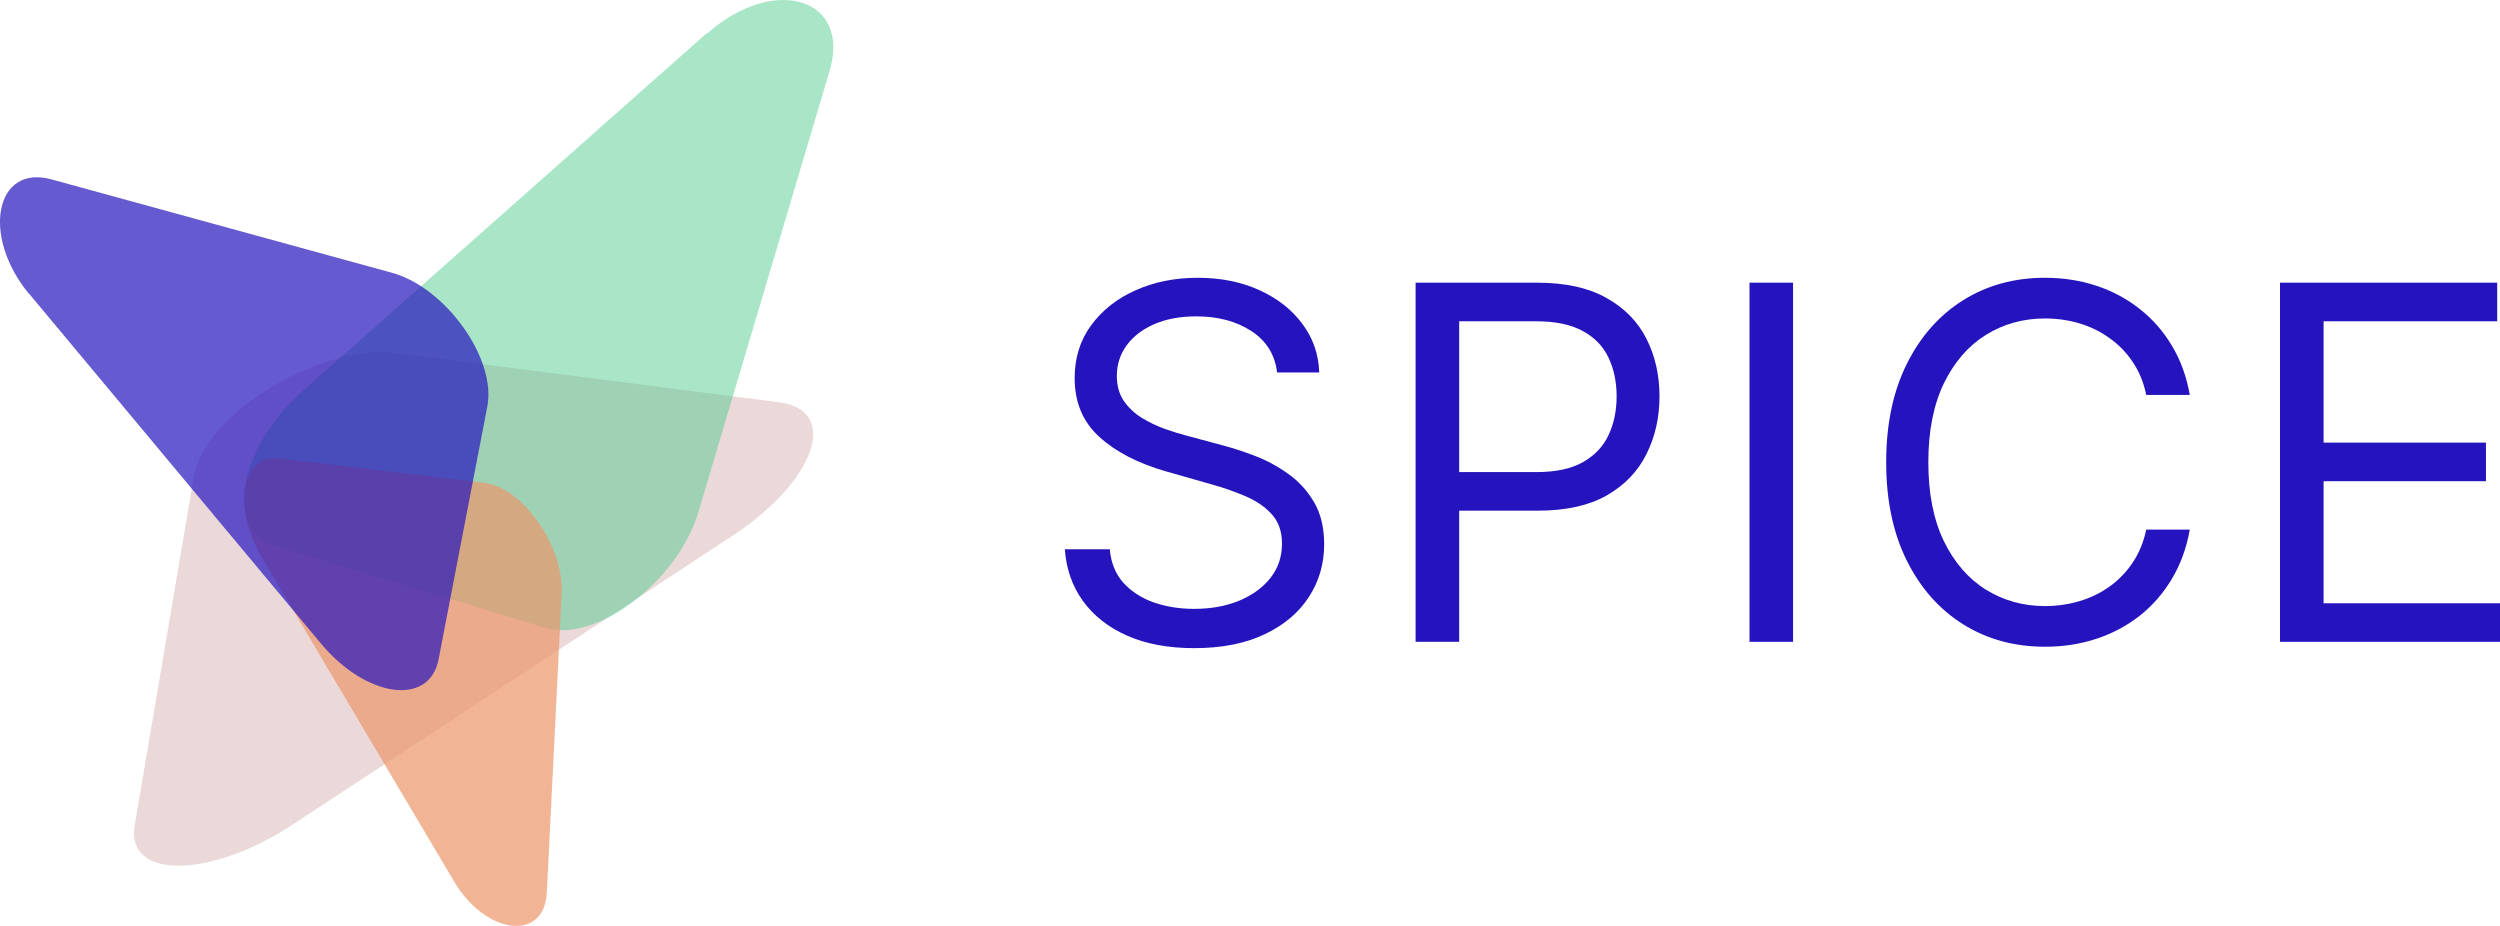
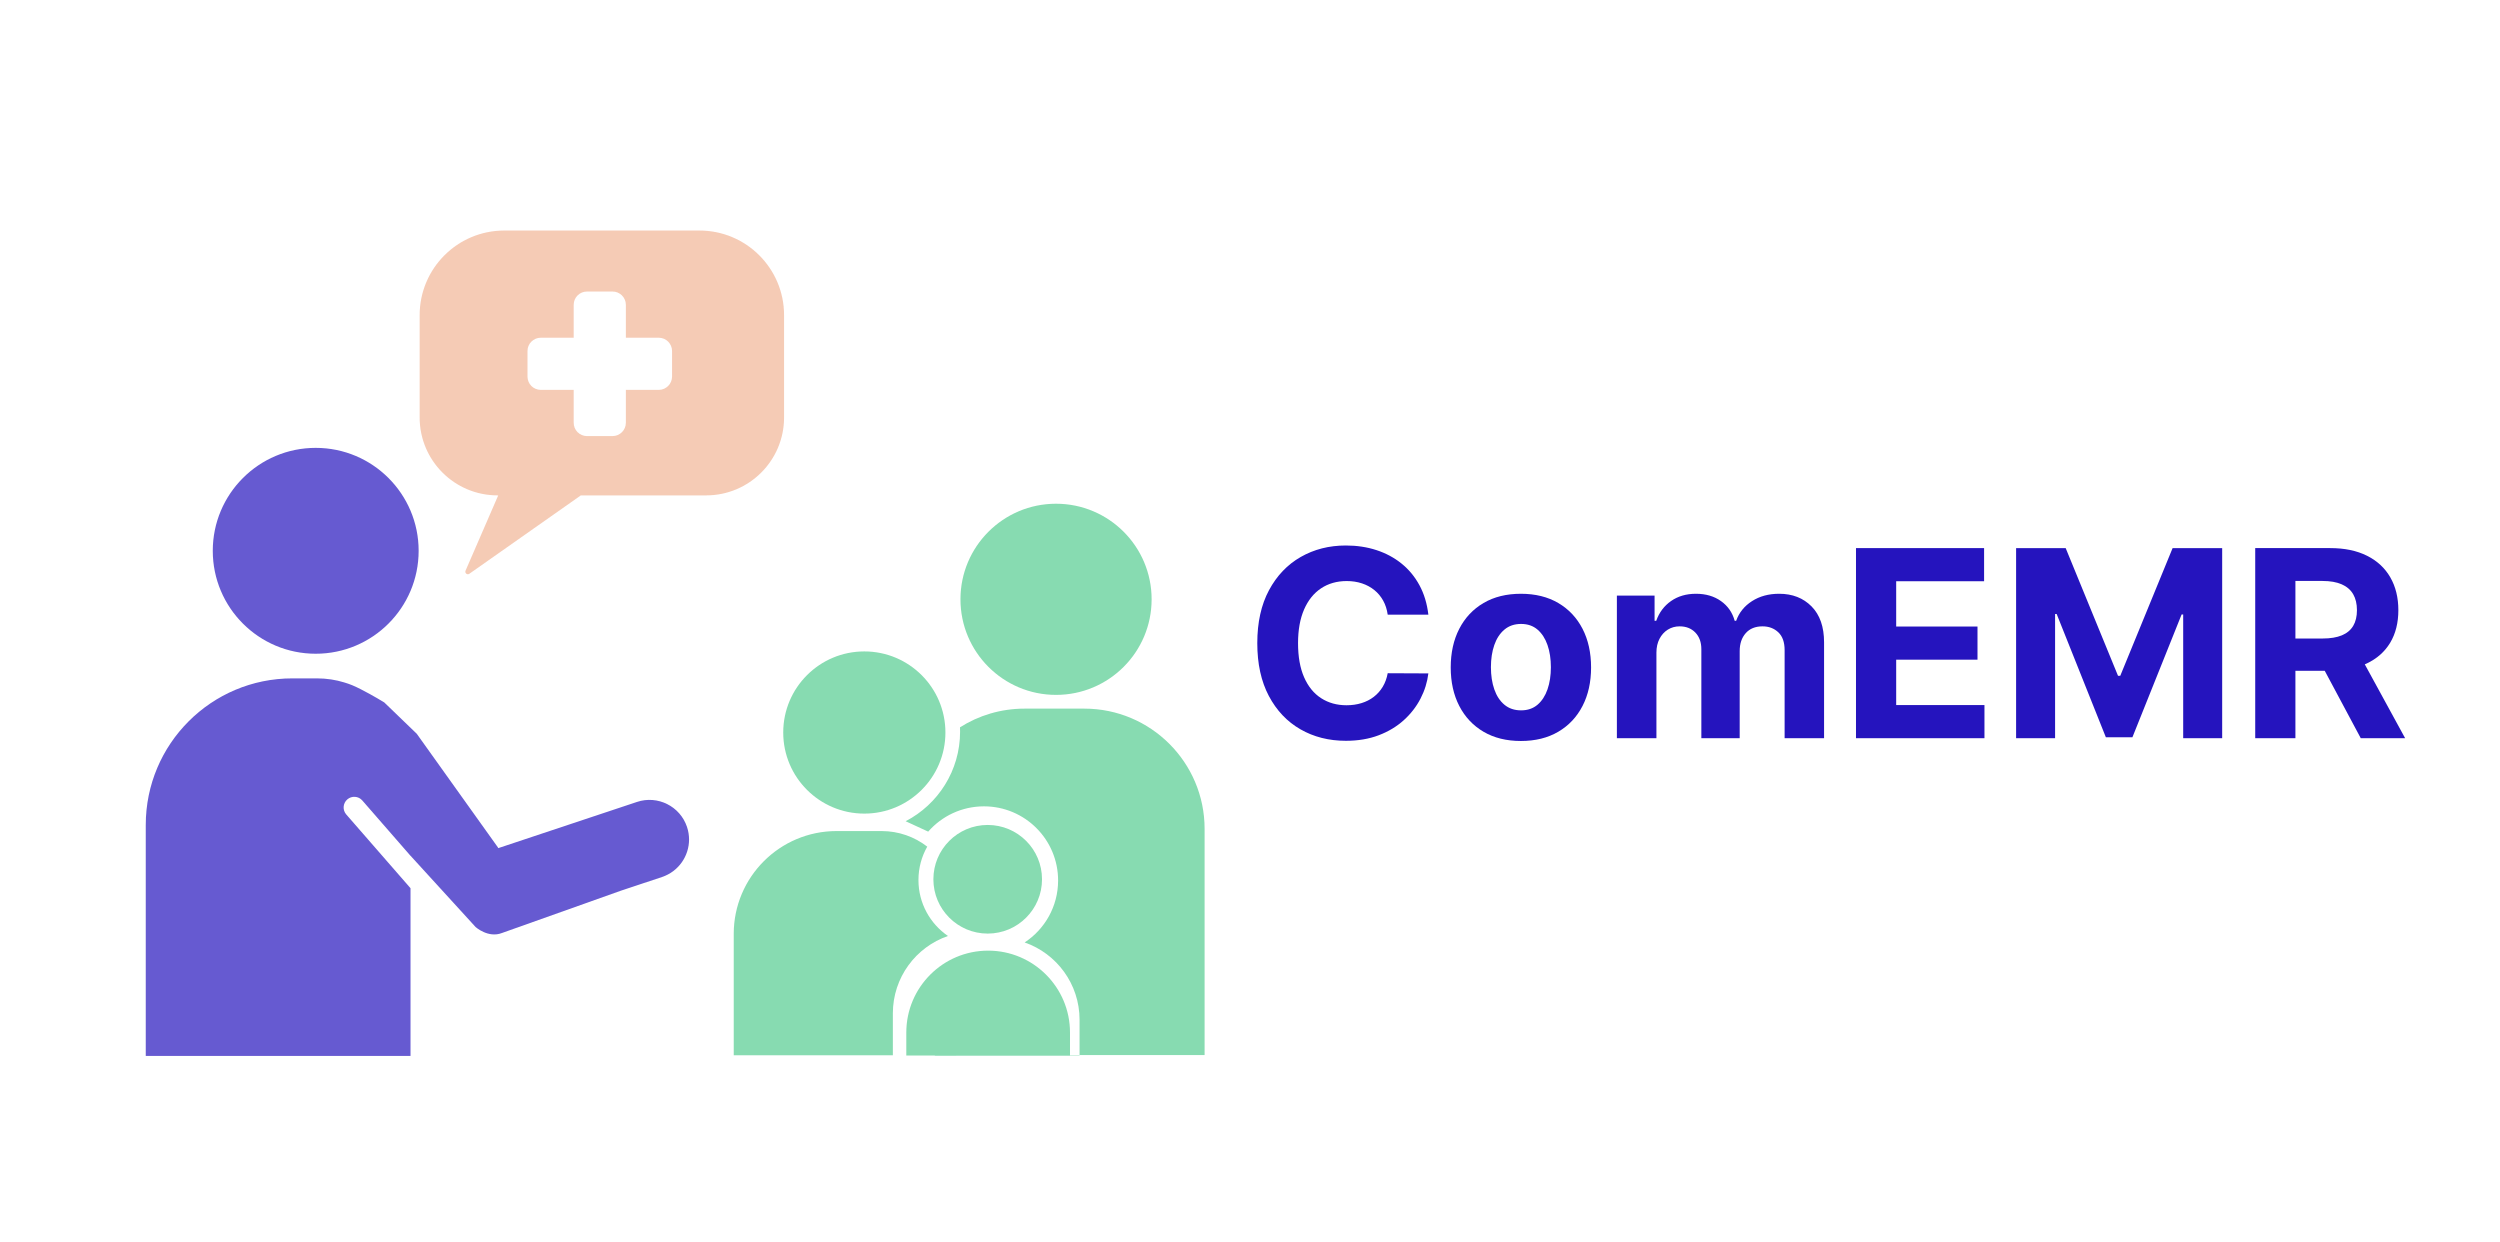
- <svg xmlns="http://www.w3.org/2000/svg" width="108" height="40" viewBox="0 0 108 40" fill="none">
-   <path opacity="0.2" d="M8.32 20.897L5.816 35.673C5.424 37.99 9.066 37.972 12.634 35.629L31.653 23.137C35.223 20.794 36.301 17.73 33.671 17.379L16.947 15.232C14.178 14.877 8.648 17.695 8.32 20.897Z" fill="#994242" />
-   <path opacity="0.5" d="M30.539 1.427L13.062 16.906C10.315 19.339 9.677 22.895 11.859 23.562L23.553 27.124C25.745 27.791 29.281 25.115 30.174 22.118L35.839 3.062C36.777 -0.095 33.433 -1.112 30.546 1.45" fill="#54CC90" />
-   <path opacity="0.7" d="M23.623 38.556L24.265 25.642C24.366 23.61 22.581 21.053 20.921 20.858L12.085 19.802C10.425 19.604 10.019 21.901 11.323 24.097L19.615 38.077C20.989 40.395 23.517 40.694 23.623 38.556Z" fill="#EB956A" />
-   <path opacity="0.7" d="M1.269 12.703L13.854 27.788C15.831 30.16 18.554 30.528 18.949 28.476L21.054 17.549C21.448 15.489 19.247 12.42 16.935 11.784L2.222 7.749C-0.213 7.082 -0.814 10.208 1.26 12.703" fill="#2514BE" />
-   <path d="M55.17 16.091C55.079 15.323 54.709 14.727 54.061 14.303C53.414 13.879 52.619 13.667 51.678 13.667C50.99 13.667 50.388 13.778 49.871 14C49.36 14.222 48.96 14.528 48.672 14.917C48.389 15.306 48.247 15.748 48.247 16.242C48.247 16.657 48.346 17.013 48.543 17.311C48.745 17.604 49.003 17.849 49.317 18.046C49.631 18.237 49.96 18.396 50.304 18.523C50.648 18.644 50.964 18.742 51.253 18.818L52.832 19.242C53.236 19.349 53.687 19.495 54.183 19.682C54.684 19.869 55.162 20.124 55.617 20.447C56.078 20.765 56.458 21.174 56.756 21.674C57.055 22.174 57.204 22.788 57.204 23.515C57.204 24.354 56.984 25.111 56.544 25.788C56.108 26.465 55.471 27.003 54.631 27.401C53.796 27.8 52.781 28 51.587 28C50.474 28 49.51 27.821 48.695 27.462C47.885 27.104 47.247 26.604 46.782 25.962C46.321 25.321 46.061 24.576 46 23.727H47.943C47.994 24.313 48.191 24.798 48.535 25.182C48.885 25.561 49.325 25.843 49.856 26.03C50.392 26.212 50.969 26.303 51.587 26.303C52.305 26.303 52.951 26.187 53.523 25.954C54.094 25.717 54.547 25.389 54.881 24.97C55.215 24.546 55.382 24.05 55.382 23.485C55.382 22.97 55.238 22.55 54.95 22.227C54.661 21.904 54.282 21.641 53.811 21.439C53.34 21.237 52.832 21.061 52.285 20.909L50.372 20.364C49.158 20.015 48.196 19.518 47.488 18.871C46.779 18.225 46.425 17.379 46.425 16.333C46.425 15.465 46.66 14.707 47.131 14.061C47.607 13.409 48.244 12.904 49.044 12.546C49.849 12.182 50.747 12 51.739 12C52.741 12 53.631 12.179 54.411 12.538C55.19 12.891 55.807 13.376 56.263 13.992C56.723 14.609 56.966 15.308 56.991 16.091H55.17Z" fill="#2514BE" />
-   <path d="M61.154 27.727V12.212H66.407C67.626 12.212 68.624 12.432 69.398 12.871C70.177 13.306 70.754 13.894 71.128 14.636C71.503 15.379 71.69 16.207 71.69 17.121C71.69 18.035 71.503 18.866 71.128 19.614C70.759 20.361 70.187 20.957 69.413 21.401C68.639 21.841 67.647 22.061 66.437 22.061H62.672V20.394H66.377C67.212 20.394 67.882 20.25 68.388 19.962C68.894 19.674 69.261 19.285 69.489 18.796C69.722 18.3 69.838 17.742 69.838 17.121C69.838 16.5 69.722 15.944 69.489 15.454C69.261 14.965 68.892 14.581 68.381 14.303C67.87 14.02 67.191 13.879 66.346 13.879H63.037V27.727H61.154Z" fill="#2514BE" />
-   <path d="M77.46 12.212V27.727H75.578V12.212H77.46Z" fill="#2514BE" />
-   <path d="M94.599 17.061H92.717C92.606 16.52 92.411 16.046 92.132 15.636C91.859 15.227 91.525 14.884 91.13 14.606C90.741 14.323 90.308 14.111 89.832 13.97C89.357 13.828 88.861 13.758 88.344 13.758C87.403 13.758 86.551 13.995 85.786 14.47C85.027 14.944 84.423 15.644 83.972 16.568C83.527 17.492 83.304 18.626 83.304 19.97C83.304 21.313 83.527 22.447 83.972 23.371C84.423 24.296 85.027 24.995 85.786 25.47C86.551 25.944 87.403 26.182 88.344 26.182C88.861 26.182 89.357 26.111 89.832 25.97C90.308 25.828 90.741 25.619 91.13 25.341C91.525 25.058 91.859 24.712 92.132 24.303C92.411 23.889 92.606 23.414 92.717 22.879H94.599C94.458 23.672 94.2 24.381 93.825 25.008C93.451 25.634 92.985 26.167 92.428 26.606C91.872 27.04 91.247 27.371 90.553 27.599C89.865 27.826 89.129 27.939 88.344 27.939C87.019 27.939 85.84 27.616 84.807 26.97C83.775 26.323 82.963 25.404 82.371 24.212C81.778 23.02 81.483 21.606 81.483 19.97C81.483 18.333 81.778 16.919 82.371 15.727C82.963 14.535 83.775 13.616 84.807 12.97C85.84 12.323 87.019 12 88.344 12C89.129 12 89.865 12.114 90.553 12.341C91.247 12.568 91.872 12.902 92.428 13.341C92.985 13.775 93.451 14.306 93.825 14.932C94.2 15.553 94.458 16.263 94.599 17.061Z" fill="#2514BE" />
-   <path d="M98.496 27.727V12.212H107.879V13.879H100.379V19.121H107.393V20.788H100.379V26.061H108V27.727H98.496Z" fill="#2514BE" />
+ <svg xmlns="http://www.w3.org/2000/svg" id="Layer_1" version="1.1" viewBox="0 0 821.507 408.078">
+   <g>
+     <path d="M469.362,201.977h-13.359c-.244-1.728-.742-3.269-1.495-4.621-.752-1.352-1.718-2.506-2.897-3.462-1.18-.955-2.537-1.688-4.071-2.196-1.536-.508-3.198-.762-4.987-.762-3.233,0-6.05.798-8.449,2.394-2.399,1.597-4.261,3.915-5.582,6.955-1.322,3.04-1.982,6.726-1.982,11.057,0,4.453.666,8.195,1.998,11.225,1.331,3.03,3.197,5.318,5.597,6.863,2.399,1.546,5.175,2.318,8.327,2.318,1.77,0,3.411-.233,4.926-.702,1.515-.467,2.862-1.153,4.042-2.059,1.179-.904,2.16-2.008,2.943-3.31.782-1.301,1.327-2.785,1.632-4.453l13.359.061c-.346,2.867-1.204,5.628-2.577,8.281-1.372,2.654-3.213,5.023-5.521,7.107-2.309,2.085-5.054,3.731-8.235,4.941-3.183,1.21-6.777,1.814-10.783,1.814-5.571,0-10.549-1.261-14.931-3.782-4.382-2.521-7.839-6.171-10.37-10.95-2.532-4.778-3.798-10.563-3.798-17.355s1.281-12.607,3.844-17.386c2.562-4.778,6.039-8.424,10.432-10.936,4.392-2.511,9.333-3.767,14.823-3.767,3.62,0,6.98.509,10.081,1.525s5.852,2.496,8.251,4.438c2.399,1.942,4.356,4.316,5.872,7.122,1.515,2.807,2.485,6.02,2.912,9.639Z" fill="#2514be" />
+     <path d="M499.773,243.49c-4.738,0-8.83-1.012-12.277-3.035-3.446-2.023-6.105-4.85-7.976-8.479-1.871-3.63-2.807-7.844-2.807-12.644,0-4.839.936-9.074,2.807-12.703,1.87-3.63,4.529-6.456,7.976-8.48,3.447-2.022,7.539-3.034,12.277-3.034s8.83,1.012,12.277,3.034c3.446,2.024,6.105,4.851,7.977,8.48,1.87,3.629,2.806,7.864,2.806,12.703,0,4.8-.936,9.014-2.806,12.644-1.871,3.63-4.53,6.456-7.977,8.479-3.447,2.023-7.539,3.035-12.277,3.035ZM499.834,233.425c2.155,0,3.954-.615,5.398-1.846,1.443-1.23,2.536-2.913,3.279-5.048.742-2.136,1.113-4.565,1.113-7.29s-.371-5.155-1.113-7.29c-.743-2.136-1.836-3.823-3.279-5.063-1.444-1.24-3.243-1.86-5.398-1.86-2.177,0-4.001.62-5.476,1.86s-2.583,2.928-3.324,5.063c-.743,2.135-1.113,4.565-1.113,7.29s.37,5.154,1.113,7.29c.741,2.135,1.85,3.817,3.324,5.048s3.299,1.846,5.476,1.846Z" fill="#2514be" />
+     <path d="M531.312,242.575v-46.852h12.384v8.267h.549c.976-2.745,2.603-4.911,4.88-6.497s5.003-2.379,8.175-2.379c3.213,0,5.948.798,8.205,2.395,2.257,1.596,3.762,3.757,4.515,6.481h.487c.956-2.685,2.689-4.835,5.201-6.451,2.511-1.617,5.485-2.425,8.922-2.425,4.371,0,7.925,1.388,10.66,4.163,2.734,2.775,4.103,6.706,4.103,11.789v31.509h-12.963v-28.946c0-2.603-.692-4.555-2.074-5.856-1.384-1.302-3.111-1.952-5.186-1.952-2.359,0-4.199.747-5.521,2.242-1.322,1.494-1.983,3.462-1.983,5.901v28.611h-12.597v-29.221c0-2.298-.656-4.128-1.968-5.491-1.312-1.361-3.035-2.043-5.17-2.043-1.444,0-2.74.361-3.889,1.083-1.149.722-2.06,1.729-2.73,3.02s-1.007,2.801-1.007,4.529v28.123h-12.993Z" fill="#2514be" />
+     <path d="M609.884,242.575v-62.468h42.093v10.889h-28.886v14.885h26.72v10.89h-26.72v14.915h29.007v10.89h-42.214Z" fill="#2514be" />
+     <path d="M662.499,180.108h16.288l17.203,41.971h.731l17.203-41.971h16.288v62.468h-12.811v-40.659h-.519l-16.166,40.354h-8.724l-16.166-40.506h-.519v40.812h-12.811v-62.468Z" fill="#2514be" />
+     <path d="M741.071,242.575v-62.468h24.646c4.717,0,8.748.839,12.094,2.516,3.345,1.678,5.896,4.047,7.656,7.107,1.759,3.061,2.638,6.654,2.638,10.782s-.895,7.712-2.684,10.691c-1.79,2.979-4.377,5.261-7.763,6.848-3.386,1.586-7.479,2.379-12.277,2.379h-16.501v-10.615h14.366c2.521,0,4.615-.345,6.283-1.036,1.667-.691,2.913-1.729,3.736-3.111s1.235-3.101,1.235-5.155c0-2.074-.412-3.822-1.235-5.246-.823-1.423-2.074-2.506-3.752-3.249-1.678-.741-3.787-1.113-6.329-1.113h-8.906v51.671h-13.207ZM774.806,214.148l15.526,28.428h-14.58l-15.19-28.428h14.244Z" fill="#2514be" />
+   </g>
+   <g>
+     <g opacity=".7">
+       <path d="M311.506,307.567c-10.54,3.63-18.11,13.64-18.11,25.41v13.78h-52.29v-39.87c0-18.67,15.13-33.8,33.8-33.8h14.77c5.66,0,10.87,1.91,15.02,5.12-1.84,3.24-2.89,6.98-2.89,10.97,0,7.64,3.84,14.37,9.7,18.39Z" fill="#54cc90" />
+       <circle cx="284.02" cy="240.706" r="26.648" fill="#54cc90" />
+       <circle cx="324.561" cy="288.931" r="17.849" fill="#54cc90" />
+       <circle cx="347.018" cy="196.935" r="31.408" fill="#54cc90" />
+       <path d="M395.836,272.377v74.33h-41.09v-11.62c0-11.75-7.54-21.75-18.05-25.4,6.63-4.35,11-11.84,11-20.36,0-13.46-10.91-24.36-24.36-24.36-7.31,0-13.87,3.22-18.33,8.31l-7.41-3.42c10.63-5.51,17.89-16.62,17.89-29.42,0-.48-.01-.96-.03-1.44,6.13-3.89,13.41-6.14,21.21-6.14h19.65c21.83,0,39.52,17.7,39.52,39.52Z" fill="#54cc90" />
+       <path d="M324.71,312.382h0c14.844,0,26.895,12.051,26.895,26.895v7.575h-53.789v-7.575c0-14.844,12.051-26.895,26.895-26.895Z" fill="#54cc90" />
+       <polygon points="354.746 346.707 354.746 346.767 307.066 346.767 307.106 346.757 307.326 346.707 354.746 346.707" fill="#54cc90" />
+       <polygon points="354.746 346.707 354.746 346.767 307.066 346.767 307.106 346.757 307.326 346.707 354.746 346.707" fill="#54cc90" />
+       <polygon points="314.256 346.707 314.256 346.757 307.106 346.757 307.326 346.707 314.256 346.707" fill="#54cc90" />
+     </g>
+     <g isolation="isolate" opacity=".7">
+       <path d="M229.848,75.756h-64.15c-15.35,0-27.8,12.45-27.8,27.8v33.63c0,14.14,11.46,25.6,25.6,25.6h.22l-10.74,24.74c-.34.78.56,1.51,1.25,1.02l36.64-25.76h41.18c14.14,0,25.6-11.46,25.6-25.6v-33.63c0-15.35-12.45-27.8-27.8-27.8ZM220.838,123.746c0,2.41-1.96,4.37-4.37,4.37h-10.81v10.81c0,2.41-1.96,4.37-4.37,4.37h-8.4c-2.42,0-4.37-1.96-4.37-4.37v-10.81h-10.81c-2.42,0-4.37-1.96-4.37-4.37v-8.4c0-2.41,1.95-4.37,4.37-4.37h10.81v-10.81c0-2.41,1.95-4.37,4.37-4.37h8.4c2.41,0,4.37,1.96,4.37,4.37v10.81h10.81c2.41,0,4.37,1.96,4.37,4.37v8.4Z" fill="#eb956a" opacity=".7" />
+     </g>
+     <g opacity=".7">
+       <circle cx="103.742" cy="180.996" r="33.824" fill="#2514be" />
+       <path d="M226.426,275.857c0,5.44-3.44,10.51-8.89,12.33l-13.34,4.44-39.25,13.96c-4.53,1.77-8.67-1.97-8.67-1.97l-21.38-23.42v.02l-15.84-18.18c-1.27-1.46-3.48-1.61-4.94-.34-1.45,1.27-1.61,3.48-.34,4.93l21.12,24.24v55.12H47.896v-75.91c0-26.6,21.56-48.16,48.15-48.16h8.15c3.12,0,6.15.47,8.99,1.35q.01,0,.02.01c.88.26,1.74.56,2.58.91.03.01.05.02.07.03.85.36,1.75.79,2.66,1.25.09.04.18.09.27.14,3.73,1.9,7.48,4.21,7.48,4.21l10.68,10.3,26.62,37.27.17.31,45.58-15.18c6.81-2.27,14.17,1.42,16.44,8.23.45,1.36.67,2.75.67,4.11Z" fill="#2514be" />
+     </g>
+   </g>
</svg>
